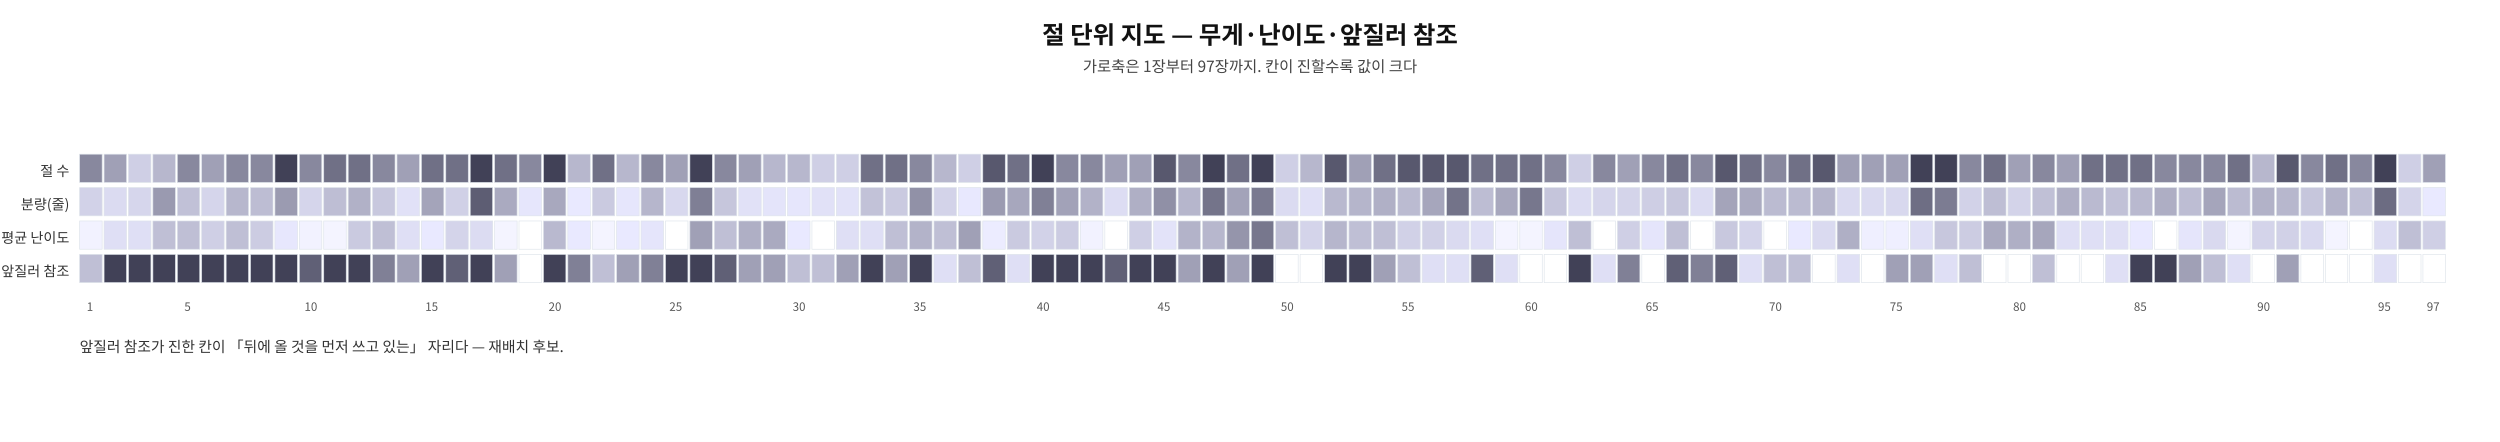
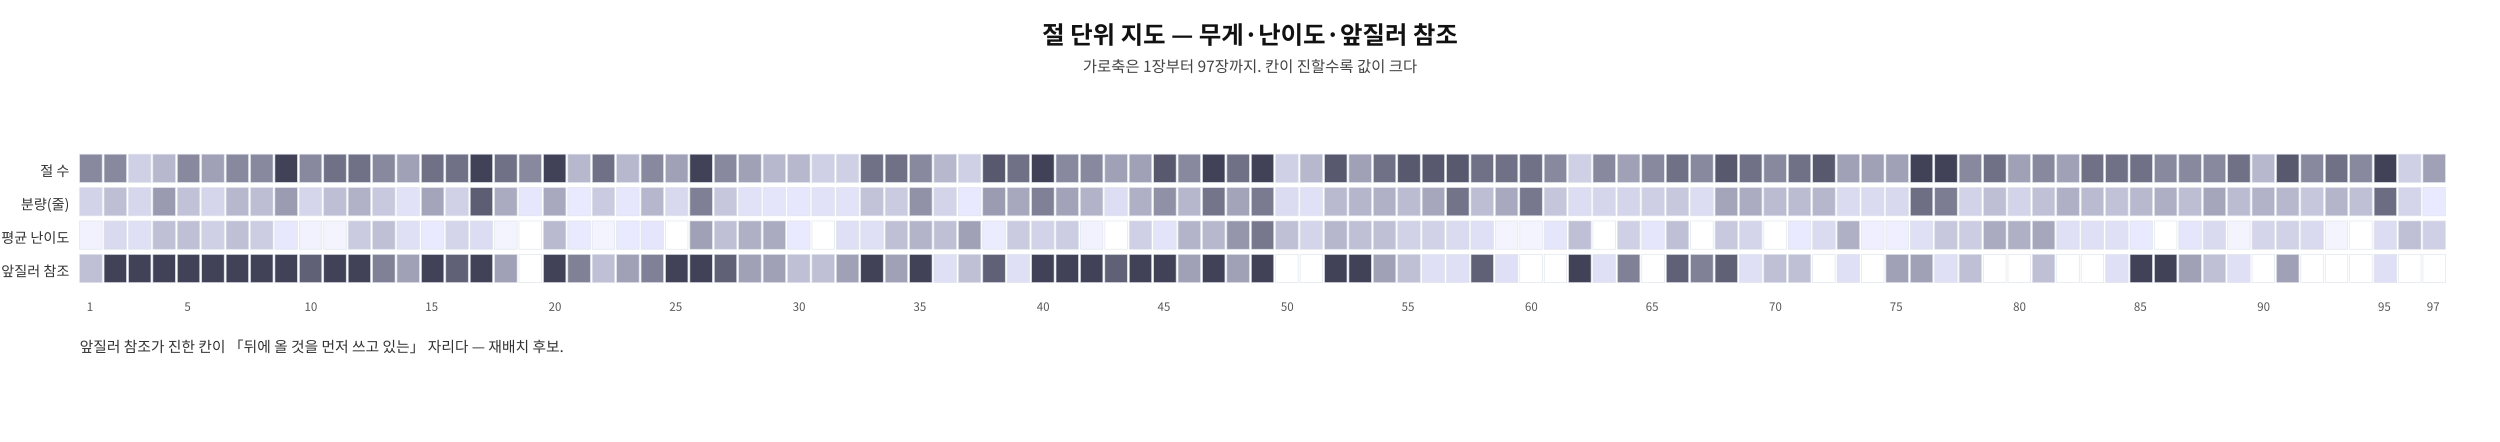
<svg xmlns="http://www.w3.org/2000/svg" viewBox="0 0 1946 344" width="1946" height="344" font-family="Noto Sans CJK KR, Noto Sans, sans-serif">
  <rect width="1946" height="344" fill="#fff" />
  <text x="973.0" y="34" font-size="19" font-weight="bold" text-anchor="middle" fill="#111">절 단위 지도 — 무게·난이도·앞질러 참조</text>
  <text x="973.0" y="56" font-size="12" text-anchor="middle" fill="#444">가로축은 1장부터 97장까지. 칸이 진할수록 값이 크다</text>
  <text x="54" y="137" font-size="11" text-anchor="end" fill="#333">절 수</text>
  <rect x="62" y="120" width="17.5" height="22" fill="rgb(136,136,158)" stroke="#dde3ea" stroke-width="0.5" />
-   <rect x="81" y="120" width="17.5" height="22" fill="rgb(160,160,182)" stroke="#dde3ea" stroke-width="0.5" />
+   <rect x="81" y="120" width="17.5" height="22" fill="rgb(136,136,158)" stroke="#dde3ea" stroke-width="0.5" />
  <rect x="100" y="120" width="17.5" height="22" fill="rgb(207,207,229)" stroke="#dde3ea" stroke-width="0.5" />
  <rect x="119" y="120" width="17.5" height="22" fill="rgb(183,183,205)" stroke="#dde3ea" stroke-width="0.5" />
  <rect x="138" y="120" width="17.5" height="22" fill="rgb(136,136,158)" stroke="#dde3ea" stroke-width="0.5" />
  <rect x="157" y="120" width="17.5" height="22" fill="rgb(160,160,182)" stroke="#dde3ea" stroke-width="0.5" />
  <rect x="176" y="120" width="17.5" height="22" fill="rgb(136,136,158)" stroke="#dde3ea" stroke-width="0.5" />
  <rect x="195" y="120" width="17.5" height="22" fill="rgb(136,136,158)" stroke="#dde3ea" stroke-width="0.5" />
  <rect x="214" y="120" width="17.5" height="22" fill="rgb(65,65,87)" stroke="#dde3ea" stroke-width="0.5" />
  <rect x="233" y="120" width="17.5" height="22" fill="rgb(136,136,158)" stroke="#dde3ea" stroke-width="0.5" />
  <rect x="252" y="120" width="17.5" height="22" fill="rgb(112,112,134)" stroke="#dde3ea" stroke-width="0.5" />
  <rect x="271" y="120" width="17.5" height="22" fill="rgb(112,112,134)" stroke="#dde3ea" stroke-width="0.5" />
  <rect x="290" y="120" width="17.5" height="22" fill="rgb(136,136,158)" stroke="#dde3ea" stroke-width="0.5" />
  <rect x="309" y="120" width="17.5" height="22" fill="rgb(160,160,182)" stroke="#dde3ea" stroke-width="0.5" />
  <rect x="328" y="120" width="17.5" height="22" fill="rgb(112,112,134)" stroke="#dde3ea" stroke-width="0.5" />
  <rect x="347" y="120" width="17.5" height="22" fill="rgb(112,112,134)" stroke="#dde3ea" stroke-width="0.5" />
  <rect x="366" y="120" width="17.5" height="22" fill="rgb(65,65,87)" stroke="#dde3ea" stroke-width="0.5" />
  <rect x="385" y="120" width="17.5" height="22" fill="rgb(112,112,134)" stroke="#dde3ea" stroke-width="0.5" />
  <rect x="404" y="120" width="17.5" height="22" fill="rgb(136,136,158)" stroke="#dde3ea" stroke-width="0.5" />
  <rect x="423" y="120" width="17.5" height="22" fill="rgb(65,65,87)" stroke="#dde3ea" stroke-width="0.5" />
  <rect x="442" y="120" width="17.5" height="22" fill="rgb(183,183,205)" stroke="#dde3ea" stroke-width="0.5" />
  <rect x="461" y="120" width="17.5" height="22" fill="rgb(112,112,134)" stroke="#dde3ea" stroke-width="0.5" />
  <rect x="480" y="120" width="17.5" height="22" fill="rgb(183,183,205)" stroke="#dde3ea" stroke-width="0.5" />
  <rect x="499" y="120" width="17.5" height="22" fill="rgb(136,136,158)" stroke="#dde3ea" stroke-width="0.5" />
  <rect x="518" y="120" width="17.5" height="22" fill="rgb(160,160,182)" stroke="#dde3ea" stroke-width="0.5" />
  <rect x="537" y="120" width="17.5" height="22" fill="rgb(65,65,87)" stroke="#dde3ea" stroke-width="0.5" />
  <rect x="556" y="120" width="17.5" height="22" fill="rgb(136,136,158)" stroke="#dde3ea" stroke-width="0.5" />
  <rect x="575" y="120" width="17.5" height="22" fill="rgb(160,160,182)" stroke="#dde3ea" stroke-width="0.5" />
  <rect x="594" y="120" width="17.5" height="22" fill="rgb(183,183,205)" stroke="#dde3ea" stroke-width="0.5" />
  <rect x="613" y="120" width="17.5" height="22" fill="rgb(183,183,205)" stroke="#dde3ea" stroke-width="0.5" />
  <rect x="632" y="120" width="17.5" height="22" fill="rgb(207,207,229)" stroke="#dde3ea" stroke-width="0.5" />
  <rect x="651" y="120" width="17.5" height="22" fill="rgb(207,207,229)" stroke="#dde3ea" stroke-width="0.5" />
  <rect x="670" y="120" width="17.5" height="22" fill="rgb(112,112,134)" stroke="#dde3ea" stroke-width="0.5" />
  <rect x="689" y="120" width="17.5" height="22" fill="rgb(112,112,134)" stroke="#dde3ea" stroke-width="0.5" />
  <rect x="708" y="120" width="17.5" height="22" fill="rgb(136,136,158)" stroke="#dde3ea" stroke-width="0.5" />
  <rect x="727" y="120" width="17.5" height="22" fill="rgb(183,183,205)" stroke="#dde3ea" stroke-width="0.5" />
  <rect x="746" y="120" width="17.5" height="22" fill="rgb(207,207,229)" stroke="#dde3ea" stroke-width="0.5" />
  <rect x="765" y="120" width="17.5" height="22" fill="rgb(88,88,110)" stroke="#dde3ea" stroke-width="0.5" />
  <rect x="784" y="120" width="17.5" height="22" fill="rgb(112,112,134)" stroke="#dde3ea" stroke-width="0.5" />
  <rect x="803" y="120" width="17.5" height="22" fill="rgb(65,65,87)" stroke="#dde3ea" stroke-width="0.5" />
  <rect x="822" y="120" width="17.5" height="22" fill="rgb(136,136,158)" stroke="#dde3ea" stroke-width="0.5" />
  <rect x="841" y="120" width="17.5" height="22" fill="rgb(136,136,158)" stroke="#dde3ea" stroke-width="0.5" />
  <rect x="860" y="120" width="17.5" height="22" fill="rgb(160,160,182)" stroke="#dde3ea" stroke-width="0.5" />
  <rect x="879" y="120" width="17.5" height="22" fill="rgb(160,160,182)" stroke="#dde3ea" stroke-width="0.5" />
  <rect x="898" y="120" width="17.5" height="22" fill="rgb(88,88,110)" stroke="#dde3ea" stroke-width="0.5" />
  <rect x="917" y="120" width="17.5" height="22" fill="rgb(136,136,158)" stroke="#dde3ea" stroke-width="0.5" />
  <rect x="936" y="120" width="17.5" height="22" fill="rgb(65,65,87)" stroke="#dde3ea" stroke-width="0.5" />
  <rect x="955" y="120" width="17.5" height="22" fill="rgb(112,112,134)" stroke="#dde3ea" stroke-width="0.5" />
  <rect x="974" y="120" width="17.5" height="22" fill="rgb(65,65,87)" stroke="#dde3ea" stroke-width="0.5" />
  <rect x="993" y="120" width="17.5" height="22" fill="rgb(207,207,229)" stroke="#dde3ea" stroke-width="0.5" />
  <rect x="1012" y="120" width="17.5" height="22" fill="rgb(183,183,205)" stroke="#dde3ea" stroke-width="0.5" />
  <rect x="1031" y="120" width="17.5" height="22" fill="rgb(88,88,110)" stroke="#dde3ea" stroke-width="0.5" />
  <rect x="1050" y="120" width="17.5" height="22" fill="rgb(160,160,182)" stroke="#dde3ea" stroke-width="0.5" />
  <rect x="1069" y="120" width="17.5" height="22" fill="rgb(112,112,134)" stroke="#dde3ea" stroke-width="0.5" />
  <rect x="1088" y="120" width="17.5" height="22" fill="rgb(88,88,110)" stroke="#dde3ea" stroke-width="0.5" />
  <rect x="1107" y="120" width="17.5" height="22" fill="rgb(88,88,110)" stroke="#dde3ea" stroke-width="0.5" />
  <rect x="1126" y="120" width="17.5" height="22" fill="rgb(88,88,110)" stroke="#dde3ea" stroke-width="0.5" />
  <rect x="1145" y="120" width="17.5" height="22" fill="rgb(112,112,134)" stroke="#dde3ea" stroke-width="0.5" />
  <rect x="1164" y="120" width="17.5" height="22" fill="rgb(112,112,134)" stroke="#dde3ea" stroke-width="0.5" />
  <rect x="1183" y="120" width="17.5" height="22" fill="rgb(112,112,134)" stroke="#dde3ea" stroke-width="0.5" />
  <rect x="1202" y="120" width="17.5" height="22" fill="rgb(136,136,158)" stroke="#dde3ea" stroke-width="0.5" />
  <rect x="1221" y="120" width="17.5" height="22" fill="rgb(207,207,229)" stroke="#dde3ea" stroke-width="0.5" />
  <rect x="1240" y="120" width="17.5" height="22" fill="rgb(136,136,158)" stroke="#dde3ea" stroke-width="0.5" />
  <rect x="1259" y="120" width="17.5" height="22" fill="rgb(160,160,182)" stroke="#dde3ea" stroke-width="0.5" />
  <rect x="1278" y="120" width="17.5" height="22" fill="rgb(136,136,158)" stroke="#dde3ea" stroke-width="0.5" />
  <rect x="1297" y="120" width="17.5" height="22" fill="rgb(112,112,134)" stroke="#dde3ea" stroke-width="0.5" />
  <rect x="1316" y="120" width="17.5" height="22" fill="rgb(136,136,158)" stroke="#dde3ea" stroke-width="0.5" />
  <rect x="1335" y="120" width="17.5" height="22" fill="rgb(88,88,110)" stroke="#dde3ea" stroke-width="0.5" />
  <rect x="1354" y="120" width="17.5" height="22" fill="rgb(112,112,134)" stroke="#dde3ea" stroke-width="0.5" />
  <rect x="1373" y="120" width="17.5" height="22" fill="rgb(136,136,158)" stroke="#dde3ea" stroke-width="0.5" />
  <rect x="1392" y="120" width="17.5" height="22" fill="rgb(112,112,134)" stroke="#dde3ea" stroke-width="0.5" />
  <rect x="1411" y="120" width="17.5" height="22" fill="rgb(88,88,110)" stroke="#dde3ea" stroke-width="0.5" />
  <rect x="1430" y="120" width="17.5" height="22" fill="rgb(160,160,182)" stroke="#dde3ea" stroke-width="0.5" />
  <rect x="1449" y="120" width="17.5" height="22" fill="rgb(160,160,182)" stroke="#dde3ea" stroke-width="0.5" />
  <rect x="1468" y="120" width="17.5" height="22" fill="rgb(160,160,182)" stroke="#dde3ea" stroke-width="0.5" />
  <rect x="1487" y="120" width="17.5" height="22" fill="rgb(65,65,87)" stroke="#dde3ea" stroke-width="0.5" />
  <rect x="1506" y="120" width="17.5" height="22" fill="rgb(65,65,87)" stroke="#dde3ea" stroke-width="0.5" />
  <rect x="1525" y="120" width="17.5" height="22" fill="rgb(136,136,158)" stroke="#dde3ea" stroke-width="0.5" />
  <rect x="1544" y="120" width="17.5" height="22" fill="rgb(112,112,134)" stroke="#dde3ea" stroke-width="0.5" />
  <rect x="1563" y="120" width="17.5" height="22" fill="rgb(160,160,182)" stroke="#dde3ea" stroke-width="0.5" />
  <rect x="1582" y="120" width="17.5" height="22" fill="rgb(136,136,158)" stroke="#dde3ea" stroke-width="0.5" />
  <rect x="1601" y="120" width="17.5" height="22" fill="rgb(160,160,182)" stroke="#dde3ea" stroke-width="0.5" />
  <rect x="1620" y="120" width="17.5" height="22" fill="rgb(112,112,134)" stroke="#dde3ea" stroke-width="0.5" />
  <rect x="1639" y="120" width="17.5" height="22" fill="rgb(112,112,134)" stroke="#dde3ea" stroke-width="0.5" />
  <rect x="1658" y="120" width="17.5" height="22" fill="rgb(112,112,134)" stroke="#dde3ea" stroke-width="0.5" />
  <rect x="1677" y="120" width="17.5" height="22" fill="rgb(136,136,158)" stroke="#dde3ea" stroke-width="0.5" />
  <rect x="1696" y="120" width="17.5" height="22" fill="rgb(136,136,158)" stroke="#dde3ea" stroke-width="0.5" />
  <rect x="1715" y="120" width="17.5" height="22" fill="rgb(136,136,158)" stroke="#dde3ea" stroke-width="0.5" />
  <rect x="1734" y="120" width="17.5" height="22" fill="rgb(112,112,134)" stroke="#dde3ea" stroke-width="0.5" />
  <rect x="1753" y="120" width="17.5" height="22" fill="rgb(183,183,205)" stroke="#dde3ea" stroke-width="0.5" />
  <rect x="1772" y="120" width="17.5" height="22" fill="rgb(88,88,110)" stroke="#dde3ea" stroke-width="0.5" />
  <rect x="1791" y="120" width="17.5" height="22" fill="rgb(136,136,158)" stroke="#dde3ea" stroke-width="0.5" />
  <rect x="1810" y="120" width="17.5" height="22" fill="rgb(112,112,134)" stroke="#dde3ea" stroke-width="0.5" />
  <rect x="1829" y="120" width="17.5" height="22" fill="rgb(136,136,158)" stroke="#dde3ea" stroke-width="0.5" />
  <rect x="1848" y="120" width="17.5" height="22" fill="rgb(65,65,87)" stroke="#dde3ea" stroke-width="0.5" />
  <rect x="1867" y="120" width="17.5" height="22" fill="rgb(207,207,229)" stroke="#dde3ea" stroke-width="0.5" />
  <rect x="1886" y="120" width="17.5" height="22" fill="rgb(160,160,182)" stroke="#dde3ea" stroke-width="0.5" />
  <text x="54" y="163" font-size="11" text-anchor="end" fill="#333">분량(줄)</text>
  <rect x="62" y="146" width="17.5" height="22" fill="rgb(210,210,232)" stroke="#dde3ea" stroke-width="0.5" />
-   <rect x="81" y="146" width="17.5" height="22" fill="rgb(219,219,241)" stroke="#dde3ea" stroke-width="0.5" />
+   <rect x="81" y="146" width="17.5" height="22" fill="rgb(190,190,212)" stroke="#dde3ea" stroke-width="0.5" />
  <rect x="100" y="146" width="17.5" height="22" fill="rgb(214,214,236)" stroke="#dde3ea" stroke-width="0.5" />
  <rect x="119" y="146" width="17.5" height="22" fill="rgb(154,154,176)" stroke="#dde3ea" stroke-width="0.5" />
  <rect x="138" y="146" width="17.5" height="22" fill="rgb(193,193,215)" stroke="#dde3ea" stroke-width="0.5" />
  <rect x="157" y="146" width="17.5" height="22" fill="rgb(213,213,235)" stroke="#dde3ea" stroke-width="0.5" />
  <rect x="176" y="146" width="17.5" height="22" fill="rgb(183,183,205)" stroke="#dde3ea" stroke-width="0.5" />
  <rect x="195" y="146" width="17.5" height="22" fill="rgb(189,189,211)" stroke="#dde3ea" stroke-width="0.5" />
  <rect x="214" y="146" width="17.5" height="22" fill="rgb(155,155,177)" stroke="#dde3ea" stroke-width="0.5" />
  <rect x="233" y="146" width="17.5" height="22" fill="rgb(213,213,235)" stroke="#dde3ea" stroke-width="0.5" />
  <rect x="252" y="146" width="17.5" height="22" fill="rgb(190,190,212)" stroke="#dde3ea" stroke-width="0.5" />
  <rect x="271" y="146" width="17.5" height="22" fill="rgb(177,177,199)" stroke="#dde3ea" stroke-width="0.5" />
  <rect x="290" y="146" width="17.5" height="22" fill="rgb(200,200,222)" stroke="#dde3ea" stroke-width="0.5" />
  <rect x="309" y="146" width="17.5" height="22" fill="rgb(225,225,247)" stroke="#dde3ea" stroke-width="0.5" />
  <rect x="328" y="146" width="17.5" height="22" fill="rgb(164,164,186)" stroke="#dde3ea" stroke-width="0.5" />
  <rect x="347" y="146" width="17.5" height="22" fill="rgb(208,208,230)" stroke="#dde3ea" stroke-width="0.5" />
  <rect x="366" y="146" width="17.5" height="22" fill="rgb(93,93,115)" stroke="#dde3ea" stroke-width="0.5" />
  <rect x="385" y="146" width="17.5" height="22" fill="rgb(170,170,192)" stroke="#dde3ea" stroke-width="0.5" />
  <rect x="404" y="146" width="17.5" height="22" fill="rgb(230,230,252)" stroke="#dde3ea" stroke-width="0.5" />
  <rect x="423" y="146" width="17.5" height="22" fill="rgb(168,168,190)" stroke="#dde3ea" stroke-width="0.5" />
  <rect x="442" y="146" width="17.5" height="22" fill="rgb(233,233,255)" stroke="#dde3ea" stroke-width="0.5" />
  <rect x="461" y="146" width="17.5" height="22" fill="rgb(202,202,224)" stroke="#dde3ea" stroke-width="0.5" />
  <rect x="480" y="146" width="17.5" height="22" fill="rgb(230,230,252)" stroke="#dde3ea" stroke-width="0.5" />
  <rect x="499" y="146" width="17.5" height="22" fill="rgb(182,182,204)" stroke="#dde3ea" stroke-width="0.5" />
  <rect x="518" y="146" width="17.5" height="22" fill="rgb(216,216,238)" stroke="#dde3ea" stroke-width="0.5" />
  <rect x="537" y="146" width="17.5" height="22" fill="rgb(127,127,149)" stroke="#dde3ea" stroke-width="0.5" />
  <rect x="556" y="146" width="17.5" height="22" fill="rgb(198,198,220)" stroke="#dde3ea" stroke-width="0.5" />
  <rect x="575" y="146" width="17.5" height="22" fill="rgb(225,225,247)" stroke="#dde3ea" stroke-width="0.5" />
  <rect x="594" y="146" width="17.5" height="22" fill="rgb(228,228,250)" stroke="#dde3ea" stroke-width="0.5" />
  <rect x="613" y="146" width="17.5" height="22" fill="rgb(230,230,252)" stroke="#dde3ea" stroke-width="0.5" />
  <rect x="632" y="146" width="17.5" height="22" fill="rgb(225,225,247)" stroke="#dde3ea" stroke-width="0.5" />
  <rect x="651" y="146" width="17.5" height="22" fill="rgb(226,226,248)" stroke="#dde3ea" stroke-width="0.5" />
  <rect x="670" y="146" width="17.5" height="22" fill="rgb(194,194,216)" stroke="#dde3ea" stroke-width="0.5" />
  <rect x="689" y="146" width="17.5" height="22" fill="rgb(202,202,224)" stroke="#dde3ea" stroke-width="0.5" />
  <rect x="708" y="146" width="17.5" height="22" fill="rgb(145,145,167)" stroke="#dde3ea" stroke-width="0.5" />
  <rect x="727" y="146" width="17.5" height="22" fill="rgb(211,211,233)" stroke="#dde3ea" stroke-width="0.5" />
  <rect x="746" y="146" width="17.5" height="22" fill="rgb(232,232,254)" stroke="#dde3ea" stroke-width="0.5" />
  <rect x="765" y="146" width="17.5" height="22" fill="rgb(155,155,177)" stroke="#dde3ea" stroke-width="0.5" />
  <rect x="784" y="146" width="17.5" height="22" fill="rgb(167,167,189)" stroke="#dde3ea" stroke-width="0.5" />
  <rect x="803" y="146" width="17.5" height="22" fill="rgb(128,128,150)" stroke="#dde3ea" stroke-width="0.5" />
  <rect x="822" y="146" width="17.5" height="22" fill="rgb(162,162,184)" stroke="#dde3ea" stroke-width="0.5" />
  <rect x="841" y="146" width="17.5" height="22" fill="rgb(178,178,200)" stroke="#dde3ea" stroke-width="0.5" />
  <rect x="860" y="146" width="17.5" height="22" fill="rgb(221,221,243)" stroke="#dde3ea" stroke-width="0.5" />
  <rect x="879" y="146" width="17.5" height="22" fill="rgb(175,175,197)" stroke="#dde3ea" stroke-width="0.5" />
  <rect x="898" y="146" width="17.5" height="22" fill="rgb(144,144,166)" stroke="#dde3ea" stroke-width="0.5" />
  <rect x="917" y="146" width="17.5" height="22" fill="rgb(182,182,204)" stroke="#dde3ea" stroke-width="0.5" />
  <rect x="936" y="146" width="17.5" height="22" fill="rgb(116,116,138)" stroke="#dde3ea" stroke-width="0.5" />
  <rect x="955" y="146" width="17.5" height="22" fill="rgb(163,163,185)" stroke="#dde3ea" stroke-width="0.5" />
  <rect x="974" y="146" width="17.5" height="22" fill="rgb(122,122,144)" stroke="#dde3ea" stroke-width="0.5" />
  <rect x="993" y="146" width="17.5" height="22" fill="rgb(219,219,241)" stroke="#dde3ea" stroke-width="0.5" />
  <rect x="1012" y="146" width="17.5" height="22" fill="rgb(224,224,246)" stroke="#dde3ea" stroke-width="0.5" />
  <rect x="1031" y="146" width="17.5" height="22" fill="rgb(185,185,207)" stroke="#dde3ea" stroke-width="0.5" />
  <rect x="1050" y="146" width="17.5" height="22" fill="rgb(181,181,203)" stroke="#dde3ea" stroke-width="0.5" />
  <rect x="1069" y="146" width="17.5" height="22" fill="rgb(176,176,198)" stroke="#dde3ea" stroke-width="0.5" />
  <rect x="1088" y="146" width="17.5" height="22" fill="rgb(187,187,209)" stroke="#dde3ea" stroke-width="0.5" />
  <rect x="1107" y="146" width="17.5" height="22" fill="rgb(166,166,188)" stroke="#dde3ea" stroke-width="0.5" />
  <rect x="1126" y="146" width="17.5" height="22" fill="rgb(115,115,137)" stroke="#dde3ea" stroke-width="0.5" />
  <rect x="1145" y="146" width="17.5" height="22" fill="rgb(189,189,211)" stroke="#dde3ea" stroke-width="0.5" />
  <rect x="1164" y="146" width="17.5" height="22" fill="rgb(168,168,190)" stroke="#dde3ea" stroke-width="0.5" />
  <rect x="1183" y="146" width="17.5" height="22" fill="rgb(119,119,141)" stroke="#dde3ea" stroke-width="0.5" />
  <rect x="1202" y="146" width="17.5" height="22" fill="rgb(197,197,219)" stroke="#dde3ea" stroke-width="0.5" />
  <rect x="1221" y="146" width="17.5" height="22" fill="rgb(220,220,242)" stroke="#dde3ea" stroke-width="0.5" />
  <rect x="1240" y="146" width="17.5" height="22" fill="rgb(213,213,235)" stroke="#dde3ea" stroke-width="0.5" />
  <rect x="1259" y="146" width="17.5" height="22" fill="rgb(212,212,234)" stroke="#dde3ea" stroke-width="0.5" />
  <rect x="1278" y="146" width="17.5" height="22" fill="rgb(206,206,228)" stroke="#dde3ea" stroke-width="0.5" />
  <rect x="1297" y="146" width="17.5" height="22" fill="rgb(199,199,221)" stroke="#dde3ea" stroke-width="0.5" />
  <rect x="1316" y="146" width="17.5" height="22" fill="rgb(220,220,242)" stroke="#dde3ea" stroke-width="0.5" />
  <rect x="1335" y="146" width="17.5" height="22" fill="rgb(164,164,186)" stroke="#dde3ea" stroke-width="0.5" />
  <rect x="1354" y="146" width="17.5" height="22" fill="rgb(171,171,193)" stroke="#dde3ea" stroke-width="0.5" />
  <rect x="1373" y="146" width="17.5" height="22" fill="rgb(187,187,209)" stroke="#dde3ea" stroke-width="0.5" />
  <rect x="1392" y="146" width="17.5" height="22" fill="rgb(187,187,209)" stroke="#dde3ea" stroke-width="0.5" />
  <rect x="1411" y="146" width="17.5" height="22" fill="rgb(182,182,204)" stroke="#dde3ea" stroke-width="0.5" />
  <rect x="1430" y="146" width="17.5" height="22" fill="rgb(218,218,240)" stroke="#dde3ea" stroke-width="0.5" />
  <rect x="1449" y="146" width="17.5" height="22" fill="rgb(218,218,240)" stroke="#dde3ea" stroke-width="0.5" />
  <rect x="1468" y="146" width="17.5" height="22" fill="rgb(216,216,238)" stroke="#dde3ea" stroke-width="0.5" />
  <rect x="1487" y="146" width="17.5" height="22" fill="rgb(110,110,132)" stroke="#dde3ea" stroke-width="0.5" />
  <rect x="1506" y="146" width="17.5" height="22" fill="rgb(124,124,146)" stroke="#dde3ea" stroke-width="0.5" />
  <rect x="1525" y="146" width="17.5" height="22" fill="rgb(210,210,232)" stroke="#dde3ea" stroke-width="0.5" />
  <rect x="1544" y="146" width="17.5" height="22" fill="rgb(190,190,212)" stroke="#dde3ea" stroke-width="0.5" />
  <rect x="1563" y="146" width="17.5" height="22" fill="rgb(211,211,233)" stroke="#dde3ea" stroke-width="0.5" />
  <rect x="1582" y="146" width="17.5" height="22" fill="rgb(192,192,214)" stroke="#dde3ea" stroke-width="0.5" />
  <rect x="1601" y="146" width="17.5" height="22" fill="rgb(175,175,197)" stroke="#dde3ea" stroke-width="0.5" />
  <rect x="1620" y="146" width="17.5" height="22" fill="rgb(186,186,208)" stroke="#dde3ea" stroke-width="0.5" />
  <rect x="1639" y="146" width="17.5" height="22" fill="rgb(193,193,215)" stroke="#dde3ea" stroke-width="0.5" />
-   <rect x="1658" y="146" width="17.5" height="22" fill="rgb(185,185,207)" stroke="#dde3ea" stroke-width="0.5" />
+   <rect x="1658" y="146" width="17.5" height="22" fill="rgb(184,184,206)" stroke="#dde3ea" stroke-width="0.5" />
  <rect x="1677" y="146" width="17.5" height="22" fill="rgb(174,174,196)" stroke="#dde3ea" stroke-width="0.5" />
  <rect x="1696" y="146" width="17.5" height="22" fill="rgb(189,189,211)" stroke="#dde3ea" stroke-width="0.5" />
  <rect x="1715" y="146" width="17.5" height="22" fill="rgb(165,165,187)" stroke="#dde3ea" stroke-width="0.5" />
  <rect x="1734" y="146" width="17.5" height="22" fill="rgb(187,187,209)" stroke="#dde3ea" stroke-width="0.5" />
  <rect x="1753" y="146" width="17.5" height="22" fill="rgb(178,178,200)" stroke="#dde3ea" stroke-width="0.5" />
  <rect x="1772" y="146" width="17.5" height="22" fill="rgb(183,183,205)" stroke="#dde3ea" stroke-width="0.5" />
  <rect x="1791" y="146" width="17.5" height="22" fill="rgb(198,198,220)" stroke="#dde3ea" stroke-width="0.5" />
  <rect x="1810" y="146" width="17.5" height="22" fill="rgb(180,180,202)" stroke="#dde3ea" stroke-width="0.5" />
  <rect x="1829" y="146" width="17.5" height="22" fill="rgb(191,191,213)" stroke="#dde3ea" stroke-width="0.5" />
  <rect x="1848" y="146" width="17.5" height="22" fill="rgb(108,108,130)" stroke="#dde3ea" stroke-width="0.5" />
  <rect x="1867" y="146" width="17.5" height="22" fill="rgb(212,212,234)" stroke="#dde3ea" stroke-width="0.5" />
  <rect x="1886" y="146" width="17.5" height="22" fill="rgb(233,233,255)" stroke="#dde3ea" stroke-width="0.5" />
  <text x="54" y="189" font-size="11" text-anchor="end" fill="#333">평균 난이도</text>
  <rect x="62" y="172" width="17.5" height="22" fill="rgb(242,242,255)" stroke="#dde3ea" stroke-width="0.5" />
-   <rect x="81" y="172" width="17.5" height="22" fill="rgb(223,223,245)" stroke="#dde3ea" stroke-width="0.5" />
+   <rect x="81" y="172" width="17.5" height="22" fill="rgb(217,217,239)" stroke="#dde3ea" stroke-width="0.5" />
  <rect x="100" y="172" width="17.5" height="22" fill="rgb(223,223,245)" stroke="#dde3ea" stroke-width="0.5" />
  <rect x="119" y="172" width="17.5" height="22" fill="rgb(191,191,213)" stroke="#dde3ea" stroke-width="0.5" />
  <rect x="138" y="172" width="17.5" height="22" fill="rgb(191,191,213)" stroke="#dde3ea" stroke-width="0.5" />
  <rect x="157" y="172" width="17.5" height="22" fill="rgb(207,207,229)" stroke="#dde3ea" stroke-width="0.5" />
  <rect x="176" y="172" width="17.5" height="22" fill="rgb(191,191,213)" stroke="#dde3ea" stroke-width="0.5" />
  <rect x="195" y="172" width="17.5" height="22" fill="rgb(204,204,226)" stroke="#dde3ea" stroke-width="0.5" />
  <rect x="214" y="172" width="17.5" height="22" fill="rgb(231,231,253)" stroke="#dde3ea" stroke-width="0.5" />
  <rect x="233" y="172" width="17.5" height="22" fill="rgb(242,242,255)" stroke="#dde3ea" stroke-width="0.5" />
  <rect x="252" y="172" width="17.5" height="22" fill="rgb(244,244,255)" stroke="#dde3ea" stroke-width="0.5" />
  <rect x="271" y="172" width="17.5" height="22" fill="rgb(202,202,224)" stroke="#dde3ea" stroke-width="0.5" />
  <rect x="290" y="172" width="17.5" height="22" fill="rgb(191,191,213)" stroke="#dde3ea" stroke-width="0.5" />
  <rect x="309" y="172" width="17.5" height="22" fill="rgb(223,223,245)" stroke="#dde3ea" stroke-width="0.5" />
  <rect x="328" y="172" width="17.5" height="22" fill="rgb(233,233,255)" stroke="#dde3ea" stroke-width="0.5" />
  <rect x="347" y="172" width="17.5" height="22" fill="rgb(212,212,234)" stroke="#dde3ea" stroke-width="0.5" />
  <rect x="366" y="172" width="17.5" height="22" fill="rgb(220,220,242)" stroke="#dde3ea" stroke-width="0.5" />
  <rect x="385" y="172" width="17.5" height="22" fill="rgb(244,244,255)" stroke="#dde3ea" stroke-width="0.5" />
  <rect x="404" y="172" width="17.5" height="22" fill="rgb(255,255,255)" stroke="#dde3ea" stroke-width="0.5" />
  <rect x="423" y="172" width="17.5" height="22" fill="rgb(185,185,207)" stroke="#dde3ea" stroke-width="0.5" />
  <rect x="442" y="172" width="17.5" height="22" fill="rgb(233,233,255)" stroke="#dde3ea" stroke-width="0.5" />
  <rect x="461" y="172" width="17.5" height="22" fill="rgb(244,244,255)" stroke="#dde3ea" stroke-width="0.5" />
  <rect x="480" y="172" width="17.5" height="22" fill="rgb(233,233,255)" stroke="#dde3ea" stroke-width="0.5" />
  <rect x="499" y="172" width="17.5" height="22" fill="rgb(229,229,251)" stroke="#dde3ea" stroke-width="0.5" />
  <rect x="518" y="172" width="17.5" height="22" fill="rgb(255,255,255)" stroke="#dde3ea" stroke-width="0.5" />
  <rect x="537" y="172" width="17.5" height="22" fill="rgb(160,160,182)" stroke="#dde3ea" stroke-width="0.5" />
  <rect x="556" y="172" width="17.5" height="22" fill="rgb(191,191,213)" stroke="#dde3ea" stroke-width="0.5" />
  <rect x="575" y="172" width="17.5" height="22" fill="rgb(175,175,197)" stroke="#dde3ea" stroke-width="0.5" />
  <rect x="594" y="172" width="17.5" height="22" fill="rgb(170,170,192)" stroke="#dde3ea" stroke-width="0.5" />
  <rect x="613" y="172" width="17.5" height="22" fill="rgb(233,233,255)" stroke="#dde3ea" stroke-width="0.5" />
  <rect x="632" y="172" width="17.5" height="22" fill="rgb(255,255,255)" stroke="#dde3ea" stroke-width="0.5" />
  <rect x="651" y="172" width="17.5" height="22" fill="rgb(223,223,245)" stroke="#dde3ea" stroke-width="0.5" />
  <rect x="670" y="172" width="17.5" height="22" fill="rgb(223,223,245)" stroke="#dde3ea" stroke-width="0.5" />
  <rect x="689" y="172" width="17.5" height="22" fill="rgb(191,191,213)" stroke="#dde3ea" stroke-width="0.5" />
  <rect x="708" y="172" width="17.5" height="22" fill="rgb(179,179,201)" stroke="#dde3ea" stroke-width="0.5" />
  <rect x="727" y="172" width="17.5" height="22" fill="rgb(191,191,213)" stroke="#dde3ea" stroke-width="0.5" />
  <rect x="746" y="172" width="17.5" height="22" fill="rgb(160,160,182)" stroke="#dde3ea" stroke-width="0.5" />
  <rect x="765" y="172" width="17.5" height="22" fill="rgb(236,236,255)" stroke="#dde3ea" stroke-width="0.5" />
  <rect x="784" y="172" width="17.5" height="22" fill="rgb(202,202,224)" stroke="#dde3ea" stroke-width="0.5" />
  <rect x="803" y="172" width="17.5" height="22" fill="rgb(210,210,232)" stroke="#dde3ea" stroke-width="0.5" />
  <rect x="822" y="172" width="17.5" height="22" fill="rgb(204,204,226)" stroke="#dde3ea" stroke-width="0.5" />
  <rect x="841" y="172" width="17.5" height="22" fill="rgb(242,242,255)" stroke="#dde3ea" stroke-width="0.5" />
  <rect x="860" y="172" width="17.5" height="22" fill="rgb(255,255,255)" stroke="#dde3ea" stroke-width="0.5" />
  <rect x="879" y="172" width="17.5" height="22" fill="rgb(207,207,229)" stroke="#dde3ea" stroke-width="0.5" />
  <rect x="898" y="172" width="17.5" height="22" fill="rgb(227,227,249)" stroke="#dde3ea" stroke-width="0.5" />
  <rect x="917" y="172" width="17.5" height="22" fill="rgb(179,179,201)" stroke="#dde3ea" stroke-width="0.5" />
  <rect x="936" y="172" width="17.5" height="22" fill="rgb(183,183,205)" stroke="#dde3ea" stroke-width="0.5" />
  <rect x="955" y="172" width="17.5" height="22" fill="rgb(149,149,171)" stroke="#dde3ea" stroke-width="0.5" />
  <rect x="974" y="172" width="17.5" height="22" fill="rgb(119,119,141)" stroke="#dde3ea" stroke-width="0.5" />
  <rect x="993" y="172" width="17.5" height="22" fill="rgb(191,191,213)" stroke="#dde3ea" stroke-width="0.5" />
  <rect x="1012" y="172" width="17.5" height="22" fill="rgb(212,212,234)" stroke="#dde3ea" stroke-width="0.5" />
  <rect x="1031" y="172" width="17.5" height="22" fill="rgb(182,182,204)" stroke="#dde3ea" stroke-width="0.5" />
  <rect x="1050" y="172" width="17.5" height="22" fill="rgb(191,191,213)" stroke="#dde3ea" stroke-width="0.5" />
  <rect x="1069" y="172" width="17.5" height="22" fill="rgb(191,191,213)" stroke="#dde3ea" stroke-width="0.5" />
  <rect x="1088" y="172" width="17.5" height="22" fill="rgb(209,209,231)" stroke="#dde3ea" stroke-width="0.5" />
  <rect x="1107" y="172" width="17.5" height="22" fill="rgb(209,209,231)" stroke="#dde3ea" stroke-width="0.5" />
  <rect x="1126" y="172" width="17.5" height="22" fill="rgb(218,218,240)" stroke="#dde3ea" stroke-width="0.5" />
  <rect x="1145" y="172" width="17.5" height="22" fill="rgb(223,223,245)" stroke="#dde3ea" stroke-width="0.5" />
  <rect x="1164" y="172" width="17.5" height="22" fill="rgb(244,244,255)" stroke="#dde3ea" stroke-width="0.5" />
  <rect x="1183" y="172" width="17.5" height="22" fill="rgb(244,244,255)" stroke="#dde3ea" stroke-width="0.5" />
  <rect x="1202" y="172" width="17.5" height="22" fill="rgb(229,229,251)" stroke="#dde3ea" stroke-width="0.5" />
  <rect x="1221" y="172" width="17.5" height="22" fill="rgb(191,191,213)" stroke="#dde3ea" stroke-width="0.5" />
  <rect x="1240" y="172" width="17.5" height="22" fill="rgb(255,255,255)" stroke="#dde3ea" stroke-width="0.5" />
  <rect x="1259" y="172" width="17.5" height="22" fill="rgb(207,207,229)" stroke="#dde3ea" stroke-width="0.5" />
  <rect x="1278" y="172" width="17.5" height="22" fill="rgb(229,229,251)" stroke="#dde3ea" stroke-width="0.5" />
  <rect x="1297" y="172" width="17.5" height="22" fill="rgb(191,191,213)" stroke="#dde3ea" stroke-width="0.5" />
  <rect x="1316" y="172" width="17.5" height="22" fill="rgb(255,255,255)" stroke="#dde3ea" stroke-width="0.5" />
  <rect x="1335" y="172" width="17.5" height="22" fill="rgb(200,200,222)" stroke="#dde3ea" stroke-width="0.5" />
  <rect x="1354" y="172" width="17.5" height="22" fill="rgb(212,212,234)" stroke="#dde3ea" stroke-width="0.5" />
  <rect x="1373" y="172" width="17.5" height="22" fill="rgb(255,255,255)" stroke="#dde3ea" stroke-width="0.5" />
  <rect x="1392" y="172" width="17.5" height="22" fill="rgb(233,233,255)" stroke="#dde3ea" stroke-width="0.5" />
  <rect x="1411" y="172" width="17.5" height="22" fill="rgb(218,218,240)" stroke="#dde3ea" stroke-width="0.5" />
  <rect x="1430" y="172" width="17.5" height="22" fill="rgb(175,175,197)" stroke="#dde3ea" stroke-width="0.5" />
  <rect x="1449" y="172" width="17.5" height="22" fill="rgb(239,239,255)" stroke="#dde3ea" stroke-width="0.5" />
  <rect x="1468" y="172" width="17.5" height="22" fill="rgb(239,239,255)" stroke="#dde3ea" stroke-width="0.5" />
  <rect x="1487" y="172" width="17.5" height="22" fill="rgb(223,223,245)" stroke="#dde3ea" stroke-width="0.5" />
  <rect x="1506" y="172" width="17.5" height="22" fill="rgb(199,199,221)" stroke="#dde3ea" stroke-width="0.5" />
  <rect x="1525" y="172" width="17.5" height="22" fill="rgb(204,204,226)" stroke="#dde3ea" stroke-width="0.5" />
  <rect x="1544" y="172" width="17.5" height="22" fill="rgb(170,170,192)" stroke="#dde3ea" stroke-width="0.5" />
  <rect x="1563" y="172" width="17.5" height="22" fill="rgb(175,175,197)" stroke="#dde3ea" stroke-width="0.5" />
  <rect x="1582" y="172" width="17.5" height="22" fill="rgb(166,166,188)" stroke="#dde3ea" stroke-width="0.5" />
  <rect x="1601" y="172" width="17.5" height="22" fill="rgb(223,223,245)" stroke="#dde3ea" stroke-width="0.5" />
  <rect x="1620" y="172" width="17.5" height="22" fill="rgb(223,223,245)" stroke="#dde3ea" stroke-width="0.5" />
  <rect x="1639" y="172" width="17.5" height="22" fill="rgb(223,223,245)" stroke="#dde3ea" stroke-width="0.5" />
  <rect x="1658" y="172" width="17.5" height="22" fill="rgb(233,233,255)" stroke="#dde3ea" stroke-width="0.5" />
  <rect x="1677" y="172" width="17.5" height="22" fill="rgb(255,255,255)" stroke="#dde3ea" stroke-width="0.5" />
  <rect x="1696" y="172" width="17.5" height="22" fill="rgb(229,229,251)" stroke="#dde3ea" stroke-width="0.5" />
  <rect x="1715" y="172" width="17.5" height="22" fill="rgb(217,217,239)" stroke="#dde3ea" stroke-width="0.5" />
  <rect x="1734" y="172" width="17.5" height="22" fill="rgb(244,244,255)" stroke="#dde3ea" stroke-width="0.5" />
  <rect x="1753" y="172" width="17.5" height="22" fill="rgb(212,212,234)" stroke="#dde3ea" stroke-width="0.5" />
  <rect x="1772" y="172" width="17.5" height="22" fill="rgb(209,209,231)" stroke="#dde3ea" stroke-width="0.5" />
  <rect x="1791" y="172" width="17.5" height="22" fill="rgb(217,217,239)" stroke="#dde3ea" stroke-width="0.5" />
  <rect x="1810" y="172" width="17.5" height="22" fill="rgb(244,244,255)" stroke="#dde3ea" stroke-width="0.5" />
  <rect x="1829" y="172" width="17.5" height="22" fill="rgb(255,255,255)" stroke="#dde3ea" stroke-width="0.5" />
  <rect x="1848" y="172" width="17.5" height="22" fill="rgb(220,220,242)" stroke="#dde3ea" stroke-width="0.5" />
  <rect x="1867" y="172" width="17.5" height="22" fill="rgb(191,191,213)" stroke="#dde3ea" stroke-width="0.5" />
  <rect x="1886" y="172" width="17.5" height="22" fill="rgb(207,207,229)" stroke="#dde3ea" stroke-width="0.5" />
  <text x="54" y="215" font-size="11" text-anchor="end" fill="#333">앞질러 참조</text>
  <rect x="62" y="198" width="17.5" height="22" fill="rgb(191,191,213)" stroke="#dde3ea" stroke-width="0.5" />
  <rect x="81" y="198" width="17.5" height="22" fill="rgb(65,65,87)" stroke="#dde3ea" stroke-width="0.5" />
  <rect x="100" y="198" width="17.5" height="22" fill="rgb(65,65,87)" stroke="#dde3ea" stroke-width="0.5" />
  <rect x="119" y="198" width="17.5" height="22" fill="rgb(65,65,87)" stroke="#dde3ea" stroke-width="0.5" />
  <rect x="138" y="198" width="17.5" height="22" fill="rgb(65,65,87)" stroke="#dde3ea" stroke-width="0.5" />
  <rect x="157" y="198" width="17.5" height="22" fill="rgb(65,65,87)" stroke="#dde3ea" stroke-width="0.5" />
  <rect x="176" y="198" width="17.5" height="22" fill="rgb(65,65,87)" stroke="#dde3ea" stroke-width="0.5" />
  <rect x="195" y="198" width="17.5" height="22" fill="rgb(65,65,87)" stroke="#dde3ea" stroke-width="0.5" />
  <rect x="214" y="198" width="17.5" height="22" fill="rgb(65,65,87)" stroke="#dde3ea" stroke-width="0.5" />
  <rect x="233" y="198" width="17.5" height="22" fill="rgb(96,96,118)" stroke="#dde3ea" stroke-width="0.5" />
  <rect x="252" y="198" width="17.5" height="22" fill="rgb(65,65,87)" stroke="#dde3ea" stroke-width="0.5" />
  <rect x="271" y="198" width="17.5" height="22" fill="rgb(65,65,87)" stroke="#dde3ea" stroke-width="0.5" />
  <rect x="290" y="198" width="17.5" height="22" fill="rgb(128,128,150)" stroke="#dde3ea" stroke-width="0.5" />
  <rect x="309" y="198" width="17.5" height="22" fill="rgb(160,160,182)" stroke="#dde3ea" stroke-width="0.5" />
  <rect x="328" y="198" width="17.5" height="22" fill="rgb(65,65,87)" stroke="#dde3ea" stroke-width="0.5" />
  <rect x="347" y="198" width="17.5" height="22" fill="rgb(96,96,118)" stroke="#dde3ea" stroke-width="0.5" />
  <rect x="366" y="198" width="17.5" height="22" fill="rgb(65,65,87)" stroke="#dde3ea" stroke-width="0.5" />
  <rect x="385" y="198" width="17.5" height="22" fill="rgb(160,160,182)" stroke="#dde3ea" stroke-width="0.5" />
  <rect x="404" y="198" width="17.5" height="22" fill="rgb(255,255,255)" stroke="#dde3ea" stroke-width="0.5" />
  <rect x="423" y="198" width="17.5" height="22" fill="rgb(65,65,87)" stroke="#dde3ea" stroke-width="0.5" />
  <rect x="442" y="198" width="17.5" height="22" fill="rgb(128,128,150)" stroke="#dde3ea" stroke-width="0.5" />
  <rect x="461" y="198" width="17.5" height="22" fill="rgb(191,191,213)" stroke="#dde3ea" stroke-width="0.5" />
  <rect x="480" y="198" width="17.5" height="22" fill="rgb(160,160,182)" stroke="#dde3ea" stroke-width="0.5" />
  <rect x="499" y="198" width="17.5" height="22" fill="rgb(128,128,150)" stroke="#dde3ea" stroke-width="0.5" />
  <rect x="518" y="198" width="17.5" height="22" fill="rgb(65,65,87)" stroke="#dde3ea" stroke-width="0.5" />
  <rect x="537" y="198" width="17.5" height="22" fill="rgb(65,65,87)" stroke="#dde3ea" stroke-width="0.5" />
  <rect x="556" y="198" width="17.5" height="22" fill="rgb(96,96,118)" stroke="#dde3ea" stroke-width="0.5" />
  <rect x="575" y="198" width="17.5" height="22" fill="rgb(160,160,182)" stroke="#dde3ea" stroke-width="0.5" />
  <rect x="594" y="198" width="17.5" height="22" fill="rgb(160,160,182)" stroke="#dde3ea" stroke-width="0.5" />
  <rect x="613" y="198" width="17.5" height="22" fill="rgb(191,191,213)" stroke="#dde3ea" stroke-width="0.5" />
  <rect x="632" y="198" width="17.5" height="22" fill="rgb(191,191,213)" stroke="#dde3ea" stroke-width="0.5" />
  <rect x="651" y="198" width="17.5" height="22" fill="rgb(160,160,182)" stroke="#dde3ea" stroke-width="0.5" />
  <rect x="670" y="198" width="17.5" height="22" fill="rgb(65,65,87)" stroke="#dde3ea" stroke-width="0.5" />
  <rect x="689" y="198" width="17.5" height="22" fill="rgb(160,160,182)" stroke="#dde3ea" stroke-width="0.5" />
  <rect x="708" y="198" width="17.5" height="22" fill="rgb(65,65,87)" stroke="#dde3ea" stroke-width="0.5" />
  <rect x="727" y="198" width="17.5" height="22" fill="rgb(223,223,245)" stroke="#dde3ea" stroke-width="0.5" />
  <rect x="746" y="198" width="17.5" height="22" fill="rgb(191,191,213)" stroke="#dde3ea" stroke-width="0.5" />
  <rect x="765" y="198" width="17.5" height="22" fill="rgb(96,96,118)" stroke="#dde3ea" stroke-width="0.5" />
  <rect x="784" y="198" width="17.5" height="22" fill="rgb(223,223,245)" stroke="#dde3ea" stroke-width="0.5" />
  <rect x="803" y="198" width="17.5" height="22" fill="rgb(65,65,87)" stroke="#dde3ea" stroke-width="0.5" />
  <rect x="822" y="198" width="17.5" height="22" fill="rgb(65,65,87)" stroke="#dde3ea" stroke-width="0.5" />
  <rect x="841" y="198" width="17.5" height="22" fill="rgb(65,65,87)" stroke="#dde3ea" stroke-width="0.5" />
  <rect x="860" y="198" width="17.5" height="22" fill="rgb(96,96,118)" stroke="#dde3ea" stroke-width="0.5" />
  <rect x="879" y="198" width="17.5" height="22" fill="rgb(65,65,87)" stroke="#dde3ea" stroke-width="0.5" />
  <rect x="898" y="198" width="17.5" height="22" fill="rgb(65,65,87)" stroke="#dde3ea" stroke-width="0.5" />
  <rect x="917" y="198" width="17.5" height="22" fill="rgb(160,160,182)" stroke="#dde3ea" stroke-width="0.5" />
  <rect x="936" y="198" width="17.5" height="22" fill="rgb(65,65,87)" stroke="#dde3ea" stroke-width="0.5" />
  <rect x="955" y="198" width="17.5" height="22" fill="rgb(160,160,182)" stroke="#dde3ea" stroke-width="0.5" />
  <rect x="974" y="198" width="17.5" height="22" fill="rgb(65,65,87)" stroke="#dde3ea" stroke-width="0.5" />
  <rect x="993" y="198" width="17.5" height="22" fill="rgb(255,255,255)" stroke="#dde3ea" stroke-width="0.5" />
  <rect x="1012" y="198" width="17.5" height="22" fill="rgb(255,255,255)" stroke="#dde3ea" stroke-width="0.5" />
  <rect x="1031" y="198" width="17.5" height="22" fill="rgb(65,65,87)" stroke="#dde3ea" stroke-width="0.5" />
  <rect x="1050" y="198" width="17.5" height="22" fill="rgb(65,65,87)" stroke="#dde3ea" stroke-width="0.5" />
  <rect x="1069" y="198" width="17.5" height="22" fill="rgb(160,160,182)" stroke="#dde3ea" stroke-width="0.5" />
  <rect x="1088" y="198" width="17.5" height="22" fill="rgb(191,191,213)" stroke="#dde3ea" stroke-width="0.5" />
  <rect x="1107" y="198" width="17.5" height="22" fill="rgb(223,223,245)" stroke="#dde3ea" stroke-width="0.5" />
  <rect x="1126" y="198" width="17.5" height="22" fill="rgb(223,223,245)" stroke="#dde3ea" stroke-width="0.5" />
  <rect x="1145" y="198" width="17.5" height="22" fill="rgb(96,96,118)" stroke="#dde3ea" stroke-width="0.5" />
  <rect x="1164" y="198" width="17.5" height="22" fill="rgb(223,223,245)" stroke="#dde3ea" stroke-width="0.5" />
  <rect x="1183" y="198" width="17.5" height="22" fill="rgb(255,255,255)" stroke="#dde3ea" stroke-width="0.5" />
  <rect x="1202" y="198" width="17.5" height="22" fill="rgb(255,255,255)" stroke="#dde3ea" stroke-width="0.5" />
  <rect x="1221" y="198" width="17.5" height="22" fill="rgb(65,65,87)" stroke="#dde3ea" stroke-width="0.5" />
  <rect x="1240" y="198" width="17.5" height="22" fill="rgb(223,223,245)" stroke="#dde3ea" stroke-width="0.5" />
  <rect x="1259" y="198" width="17.5" height="22" fill="rgb(128,128,150)" stroke="#dde3ea" stroke-width="0.5" />
  <rect x="1278" y="198" width="17.5" height="22" fill="rgb(255,255,255)" stroke="#dde3ea" stroke-width="0.5" />
  <rect x="1297" y="198" width="17.5" height="22" fill="rgb(96,96,118)" stroke="#dde3ea" stroke-width="0.5" />
  <rect x="1316" y="198" width="17.5" height="22" fill="rgb(128,128,150)" stroke="#dde3ea" stroke-width="0.5" />
  <rect x="1335" y="198" width="17.5" height="22" fill="rgb(96,96,118)" stroke="#dde3ea" stroke-width="0.5" />
  <rect x="1354" y="198" width="17.5" height="22" fill="rgb(223,223,245)" stroke="#dde3ea" stroke-width="0.5" />
  <rect x="1373" y="198" width="17.5" height="22" fill="rgb(191,191,213)" stroke="#dde3ea" stroke-width="0.5" />
  <rect x="1392" y="198" width="17.5" height="22" fill="rgb(191,191,213)" stroke="#dde3ea" stroke-width="0.5" />
  <rect x="1411" y="198" width="17.5" height="22" fill="rgb(255,255,255)" stroke="#dde3ea" stroke-width="0.5" />
  <rect x="1430" y="198" width="17.5" height="22" fill="rgb(223,223,245)" stroke="#dde3ea" stroke-width="0.5" />
  <rect x="1449" y="198" width="17.5" height="22" fill="rgb(255,255,255)" stroke="#dde3ea" stroke-width="0.5" />
  <rect x="1468" y="198" width="17.5" height="22" fill="rgb(160,160,182)" stroke="#dde3ea" stroke-width="0.5" />
  <rect x="1487" y="198" width="17.5" height="22" fill="rgb(160,160,182)" stroke="#dde3ea" stroke-width="0.5" />
  <rect x="1506" y="198" width="17.5" height="22" fill="rgb(223,223,245)" stroke="#dde3ea" stroke-width="0.5" />
  <rect x="1525" y="198" width="17.5" height="22" fill="rgb(191,191,213)" stroke="#dde3ea" stroke-width="0.5" />
  <rect x="1544" y="198" width="17.5" height="22" fill="rgb(255,255,255)" stroke="#dde3ea" stroke-width="0.5" />
  <rect x="1563" y="198" width="17.5" height="22" fill="rgb(255,255,255)" stroke="#dde3ea" stroke-width="0.5" />
  <rect x="1582" y="198" width="17.5" height="22" fill="rgb(191,191,213)" stroke="#dde3ea" stroke-width="0.5" />
  <rect x="1601" y="198" width="17.5" height="22" fill="rgb(255,255,255)" stroke="#dde3ea" stroke-width="0.5" />
  <rect x="1620" y="198" width="17.5" height="22" fill="rgb(255,255,255)" stroke="#dde3ea" stroke-width="0.5" />
  <rect x="1639" y="198" width="17.5" height="22" fill="rgb(223,223,245)" stroke="#dde3ea" stroke-width="0.5" />
  <rect x="1658" y="198" width="17.5" height="22" fill="rgb(65,65,87)" stroke="#dde3ea" stroke-width="0.5" />
  <rect x="1677" y="198" width="17.5" height="22" fill="rgb(65,65,87)" stroke="#dde3ea" stroke-width="0.5" />
  <rect x="1696" y="198" width="17.5" height="22" fill="rgb(160,160,182)" stroke="#dde3ea" stroke-width="0.5" />
  <rect x="1715" y="198" width="17.5" height="22" fill="rgb(191,191,213)" stroke="#dde3ea" stroke-width="0.5" />
  <rect x="1734" y="198" width="17.5" height="22" fill="rgb(223,223,245)" stroke="#dde3ea" stroke-width="0.5" />
  <rect x="1753" y="198" width="17.5" height="22" fill="rgb(255,255,255)" stroke="#dde3ea" stroke-width="0.5" />
  <rect x="1772" y="198" width="17.5" height="22" fill="rgb(160,160,182)" stroke="#dde3ea" stroke-width="0.5" />
  <rect x="1791" y="198" width="17.5" height="22" fill="rgb(255,255,255)" stroke="#dde3ea" stroke-width="0.5" />
  <rect x="1810" y="198" width="17.5" height="22" fill="rgb(255,255,255)" stroke="#dde3ea" stroke-width="0.5" />
  <rect x="1829" y="198" width="17.5" height="22" fill="rgb(255,255,255)" stroke="#dde3ea" stroke-width="0.5" />
  <rect x="1848" y="198" width="17.5" height="22" fill="rgb(223,223,245)" stroke="#dde3ea" stroke-width="0.5" />
  <rect x="1867" y="198" width="17.5" height="22" fill="rgb(255,255,255)" stroke="#dde3ea" stroke-width="0.5" />
  <rect x="1886" y="198" width="17.5" height="22" fill="rgb(255,255,255)" stroke="#dde3ea" stroke-width="0.5" />
  <text x="70" y="242" font-size="9" text-anchor="middle" fill="#555">1</text>
  <text x="146" y="242" font-size="9" text-anchor="middle" fill="#555">5</text>
  <text x="242" y="242" font-size="9" text-anchor="middle" fill="#555">10</text>
  <text x="336" y="242" font-size="9" text-anchor="middle" fill="#555">15</text>
  <text x="432" y="242" font-size="9" text-anchor="middle" fill="#555">20</text>
  <text x="526" y="242" font-size="9" text-anchor="middle" fill="#555">25</text>
  <text x="622" y="242" font-size="9" text-anchor="middle" fill="#555">30</text>
  <text x="716" y="242" font-size="9" text-anchor="middle" fill="#555">35</text>
  <text x="812" y="242" font-size="9" text-anchor="middle" fill="#555">40</text>
  <text x="906" y="242" font-size="9" text-anchor="middle" fill="#555">45</text>
  <text x="1002" y="242" font-size="9" text-anchor="middle" fill="#555">50</text>
  <text x="1096" y="242" font-size="9" text-anchor="middle" fill="#555">55</text>
  <text x="1192" y="242" font-size="9" text-anchor="middle" fill="#555">60</text>
  <text x="1286" y="242" font-size="9" text-anchor="middle" fill="#555">65</text>
  <text x="1382" y="242" font-size="9" text-anchor="middle" fill="#555">70</text>
  <text x="1476" y="242" font-size="9" text-anchor="middle" fill="#555">75</text>
  <text x="1572" y="242" font-size="9" text-anchor="middle" fill="#555">80</text>
  <text x="1666" y="242" font-size="9" text-anchor="middle" fill="#555">85</text>
  <text x="1762" y="242" font-size="9" text-anchor="middle" fill="#555">90</text>
  <text x="1856" y="242" font-size="9" text-anchor="middle" fill="#555">95</text>
  <text x="1894" y="242" font-size="9" text-anchor="middle" fill="#555">97</text>
  <text x="62" y="274" font-size="11.5" fill="#333">앞질러 참조가 진한 칸이 「뒤에 올 것을 먼저 쓰고 있는」 자리다 — 재배치 후보.</text>
</svg>
